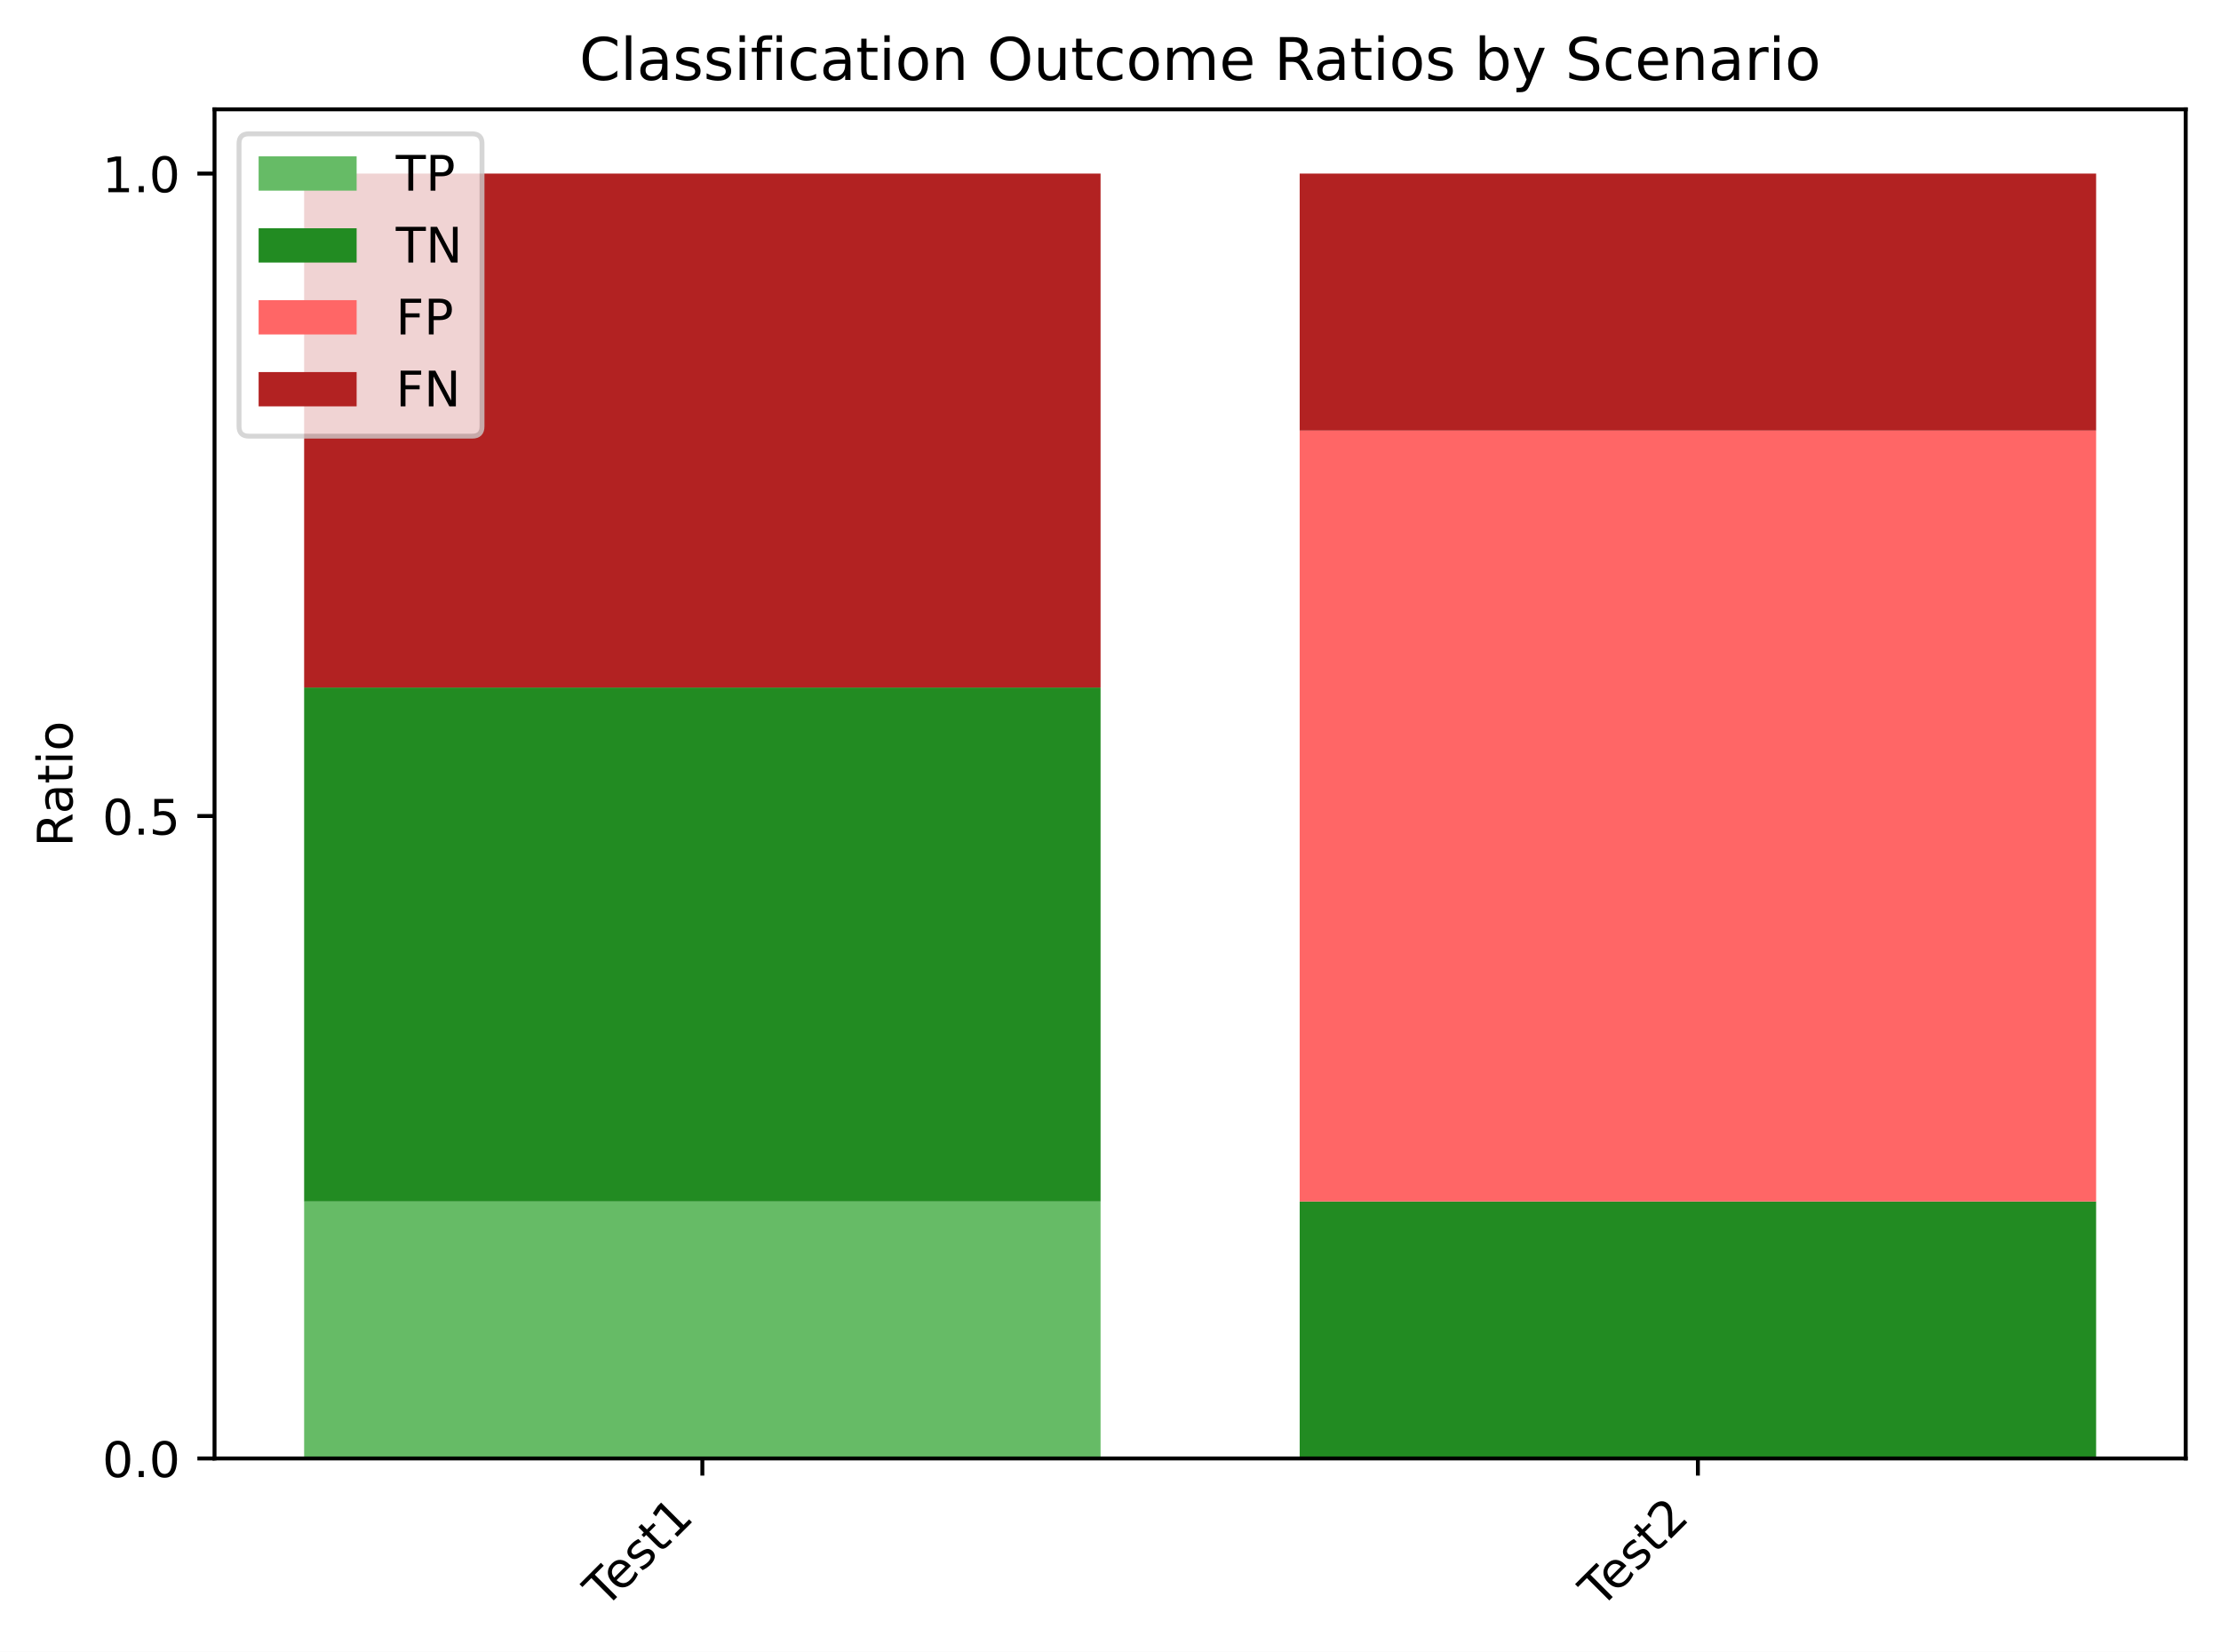
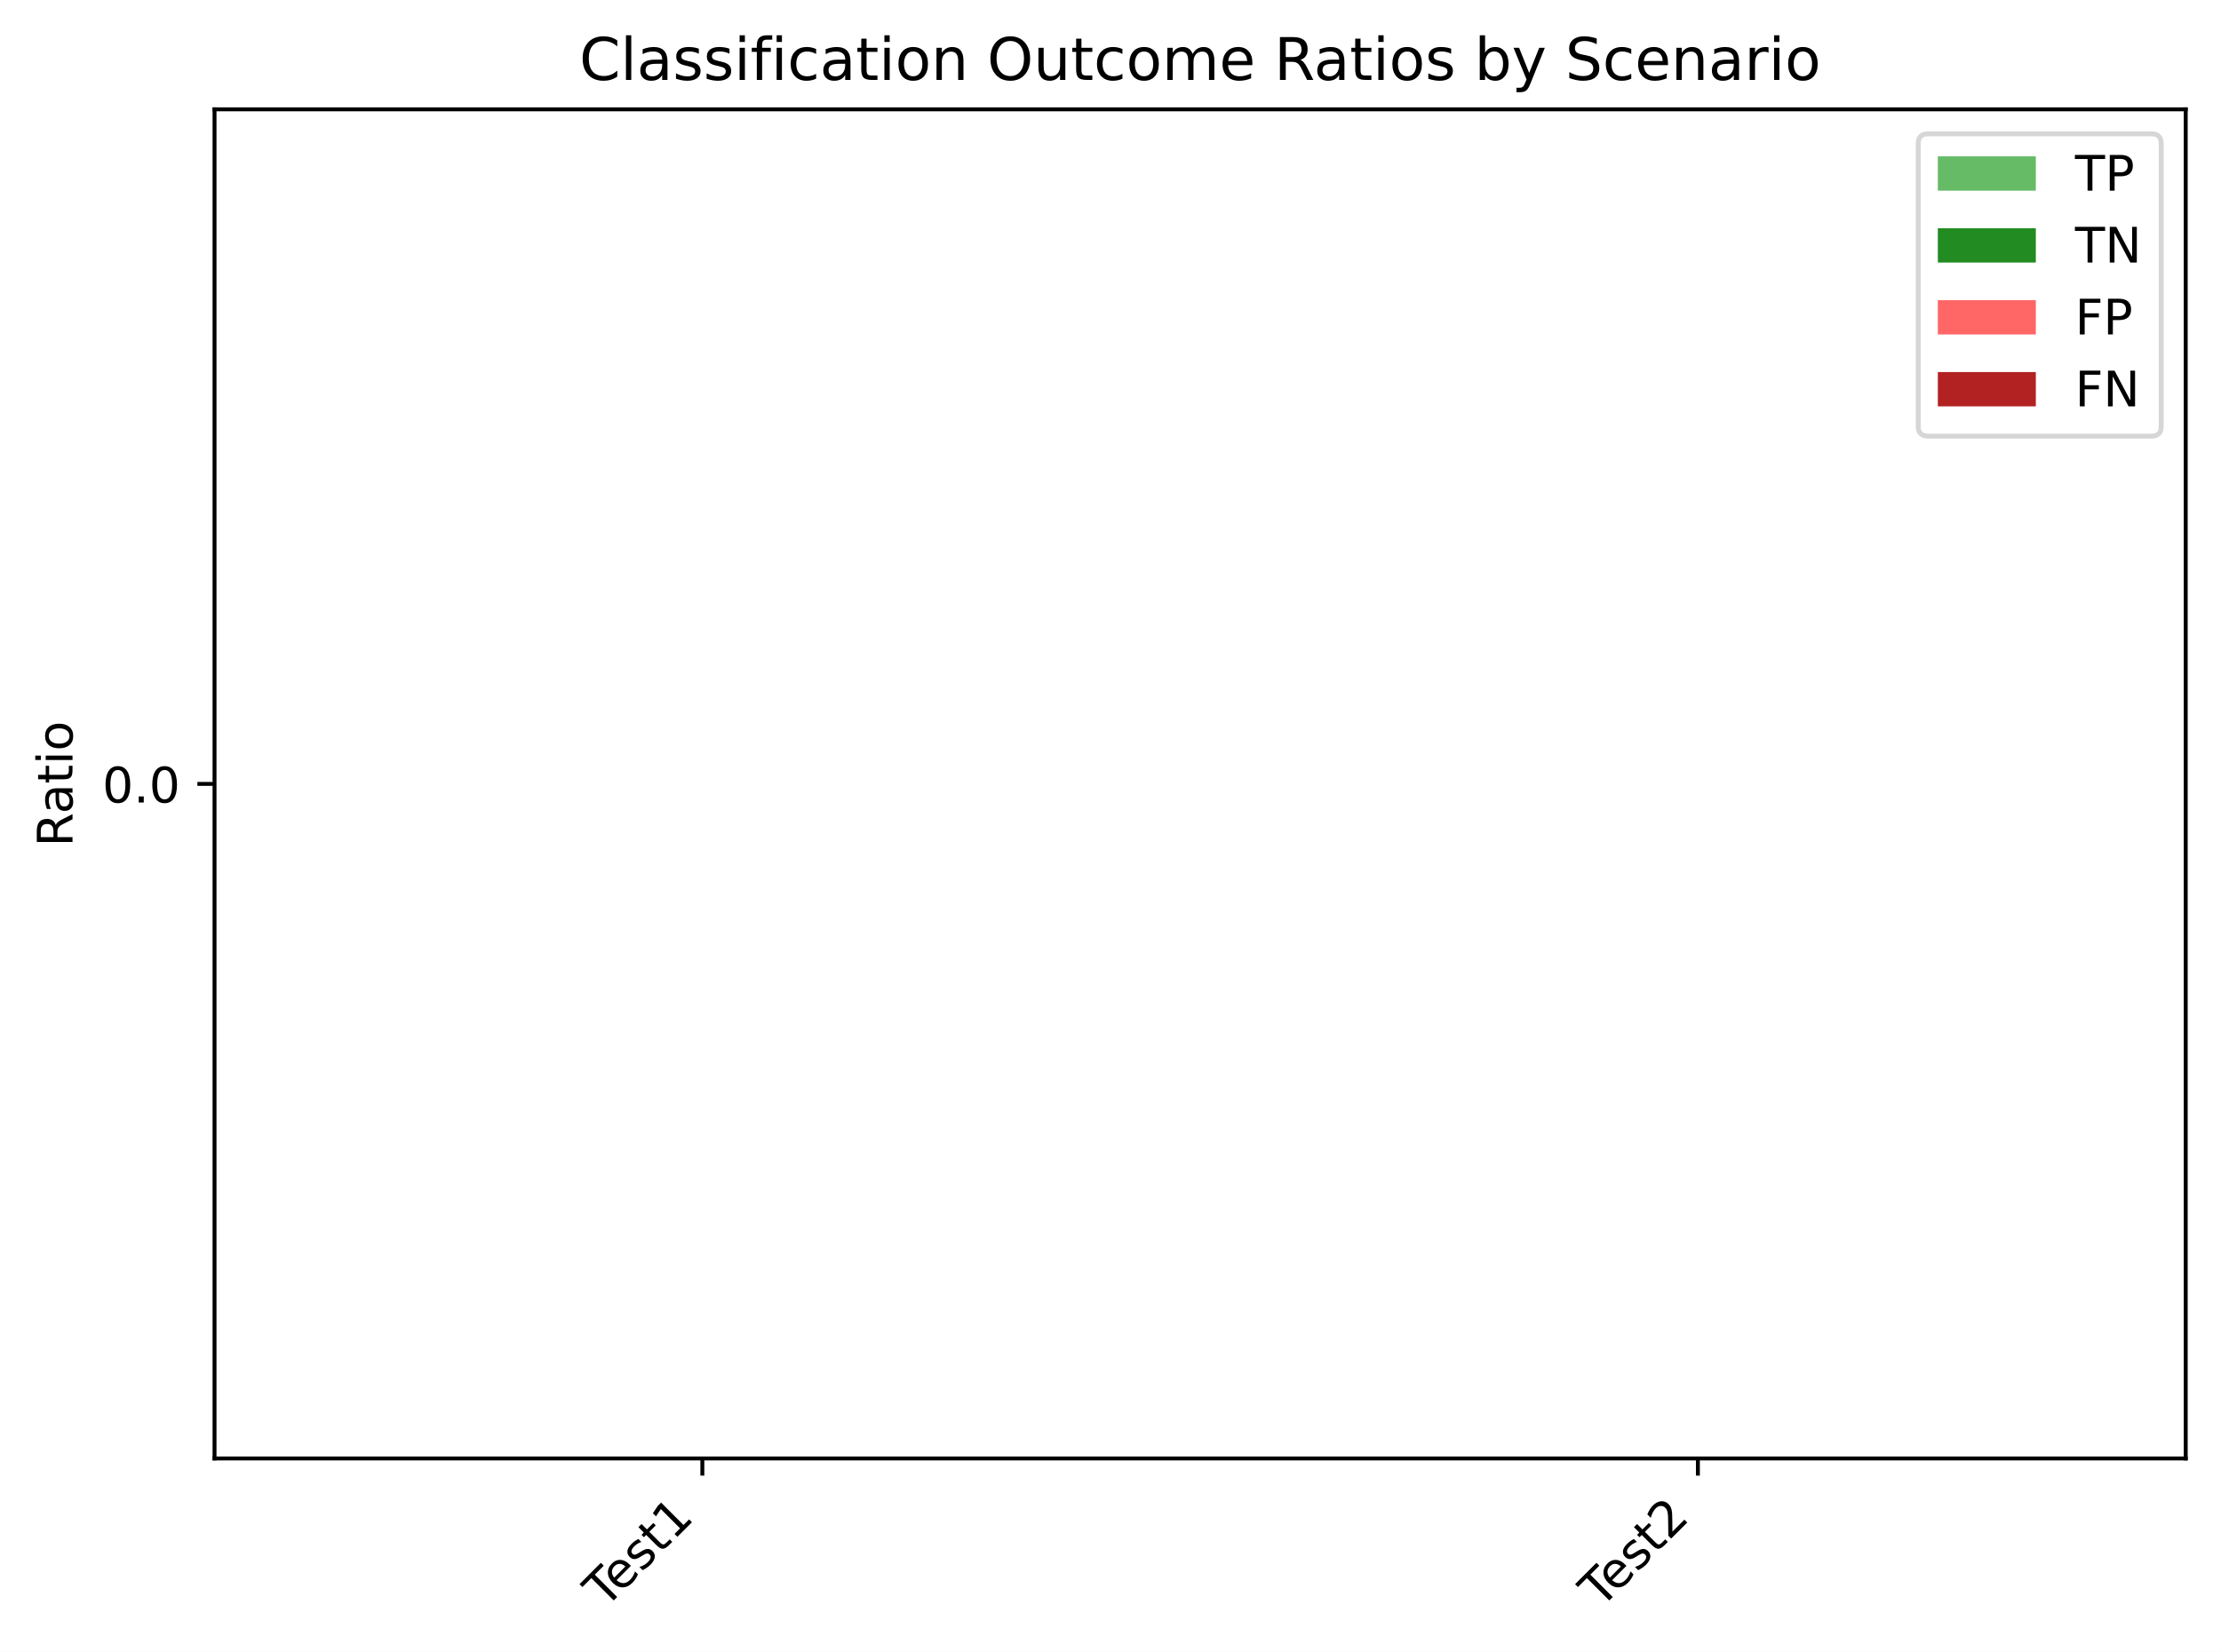
<svg xmlns="http://www.w3.org/2000/svg" xmlns:xlink="http://www.w3.org/1999/xlink" width="453.261pt" height="337.184pt" viewBox="0 0 453.261 337.184" version="1.1">
  <defs>
    <style type="text/css">*{stroke-linejoin: round; stroke-linecap: butt}</style>
  </defs>
  <g id="figure_1">
    <g id="patch_1">
      <path d="M 0 337.184  L 453.261 337.184  L 453.261 0  L 0 0  z " style="fill: #ffffff" />
    </g>
    <g id="axes_1">
      <g id="patch_2">
        <path d="M 43.781 297.719  L 446.061 297.719  L 446.061 22.318  L 43.781 22.318  z " style="fill: #ffffff" />
      </g>
      <g id="patch_3">
-         <path d="M 62.067 297.719  L 224.604 297.719  L 224.604 245.261  L 62.067 245.261  z " clip-path="url(#p883ee501af)" style="fill: #66bb66" />
+         <path d="M 62.067 160.018  L 224.604 160.018  L 224.604 160.018  L 62.067 160.018  z " clip-path="url(#p883ee501af)" style="fill: #66bb66" />
      </g>
      <g id="patch_4">
-         <path d="M 265.238 297.719  L 427.776 297.719  L 427.776 297.719  L 265.238 297.719  z " clip-path="url(#p883ee501af)" style="fill: #66bb66" />
+         <path d="M 265.238 160.018  L 427.776 160.018  L 427.776 160.018  L 265.238 160.018  z " clip-path="url(#p883ee501af)" style="fill: #66bb66" />
      </g>
      <g id="patch_5">
-         <path d="M 62.067 245.261  L 224.604 245.261  L 224.604 140.347  L 62.067 140.347  z " clip-path="url(#p883ee501af)" style="fill: #228b22" />
+         <path d="M 62.067 160.018  L 224.604 160.018  L 224.604 160.018  L 62.067 160.018  z " clip-path="url(#p883ee501af)" style="fill: #228b22" />
      </g>
      <g id="patch_6">
-         <path d="M 265.238 297.719  L 427.776 297.719  L 427.776 245.261  L 265.238 245.261  z " clip-path="url(#p883ee501af)" style="fill: #228b22" />
+         <path d="M 265.238 160.018  L 427.776 160.018  L 427.776 160.018  L 265.238 160.018  z " clip-path="url(#p883ee501af)" style="fill: #228b22" />
      </g>
      <g id="patch_7">
-         <path d="M 62.067 140.347  L 224.604 140.347  L 224.604 140.347  L 62.067 140.347  z " clip-path="url(#p883ee501af)" style="fill: #ff6666" />
+         <path d="M 62.067 160.018  L 224.604 160.018  L 224.604 160.018  L 62.067 160.018  z " clip-path="url(#p883ee501af)" style="fill: #ff6666" />
      </g>
      <g id="patch_8">
-         <path d="M 265.238 245.261  L 427.776 245.261  L 427.776 87.89  L 265.238 87.89  z " clip-path="url(#p883ee501af)" style="fill: #ff6666" />
+         <path d="M 265.238 160.018  L 427.776 160.018  L 427.776 160.018  L 265.238 160.018  z " clip-path="url(#p883ee501af)" style="fill: #ff6666" />
      </g>
      <g id="patch_9">
-         <path d="M 62.067 140.347  L 224.604 140.347  L 224.604 35.432  L 62.067 35.432  z " clip-path="url(#p883ee501af)" style="fill: #b22222" />
+         <path d="M 62.067 160.018  L 224.604 160.018  L 224.604 160.018  L 62.067 160.018  z " clip-path="url(#p883ee501af)" style="fill: #b22222" />
      </g>
      <g id="patch_10">
-         <path d="M 265.238 87.89  L 427.776 87.89  L 427.776 35.432  L 265.238 35.432  z " clip-path="url(#p883ee501af)" style="fill: #b22222" />
+         <path d="M 265.238 160.018  L 427.776 160.018  L 427.776 160.018  L 265.238 160.018  z " clip-path="url(#p883ee501af)" style="fill: #b22222" />
      </g>
      <g id="matplotlib.axis_1">
        <g id="xtick_1">
          <g id="line2d_1">
            <defs>
              <path id="m3385fdae1e" d="M 0 0  L 0 3.5  " style="stroke: #000000; stroke-width: 0.8" />
            </defs>
            <g>
              <use xlink:href="#m3385fdae1e" x="143.335" y="297.719" style="stroke: #000000; stroke-width: 0.8" />
            </g>
          </g>
          <g id="text_1">
            <g transform="translate(123.4425 328.5139) rotate(-45) scale(0.1 -0.1)">
              <defs>
                <path id="DejaVuSans-54" d="M -19 4666  L 3928 4666  L 3928 4134  L 2272 4134  L 2272 0  L 1638 0  L 1638 4134  L -19 4134  L -19 4666  z " transform="scale(0.015625)" />
                <path id="DejaVuSans-65" d="M 3597 1894  L 3597 1613  L 953 1613  Q 991 1019 1311 708  Q 1631 397 2203 397  Q 2534 397 2845 478  Q 3156 559 3463 722  L 3463 178  Q 3153 47 2828 -22  Q 2503 -91 2169 -91  Q 1331 -91 842 396  Q 353 884 353 1716  Q 353 2575 817 3079  Q 1281 3584 2069 3584  Q 2775 3584 3186 3129  Q 3597 2675 3597 1894  z M 3022 2063  Q 3016 2534 2758 2815  Q 2500 3097 2075 3097  Q 1594 3097 1305 2825  Q 1016 2553 972 2059  L 3022 2063  z " transform="scale(0.015625)" />
                <path id="DejaVuSans-73" d="M 2834 3397  L 2834 2853  Q 2591 2978 2328 3040  Q 2066 3103 1784 3103  Q 1356 3103 1142 2972  Q 928 2841 928 2578  Q 928 2378 1081 2264  Q 1234 2150 1697 2047  L 1894 2003  Q 2506 1872 2764 1633  Q 3022 1394 3022 966  Q 3022 478 2636 193  Q 2250 -91 1575 -91  Q 1294 -91 989 -36  Q 684 19 347 128  L 347 722  Q 666 556 975 473  Q 1284 391 1588 391  Q 1994 391 2212 530  Q 2431 669 2431 922  Q 2431 1156 2273 1281  Q 2116 1406 1581 1522  L 1381 1569  Q 847 1681 609 1914  Q 372 2147 372 2553  Q 372 3047 722 3315  Q 1072 3584 1716 3584  Q 2034 3584 2315 3537  Q 2597 3491 2834 3397  z " transform="scale(0.015625)" />
                <path id="DejaVuSans-74" d="M 1172 4494  L 1172 3500  L 2356 3500  L 2356 3053  L 1172 3053  L 1172 1153  Q 1172 725 1289 603  Q 1406 481 1766 481  L 2356 481  L 2356 0  L 1766 0  Q 1100 0 847 248  Q 594 497 594 1153  L 594 3053  L 172 3053  L 172 3500  L 594 3500  L 594 4494  L 1172 4494  z " transform="scale(0.015625)" />
                <path id="DejaVuSans-31" d="M 794 531  L 1825 531  L 1825 4091  L 703 3866  L 703 4441  L 1819 4666  L 2450 4666  L 2450 531  L 3481 531  L 3481 0  L 794 0  L 794 531  z " transform="scale(0.015625)" />
              </defs>
              <use xlink:href="#DejaVuSans-54" />
              <use xlink:href="#DejaVuSans-65" transform="translate(44.08398 0)" />
              <use xlink:href="#DejaVuSans-73" transform="translate(105.6074 0)" />
              <use xlink:href="#DejaVuSans-74" transform="translate(157.707 0)" />
              <use xlink:href="#DejaVuSans-31" transform="translate(196.916 0)" />
            </g>
          </g>
        </g>
        <g id="xtick_2">
          <g id="line2d_2">
            <g>
              <use xlink:href="#m3385fdae1e" x="346.507" y="297.719" style="stroke: #000000; stroke-width: 0.8" />
            </g>
          </g>
          <g id="text_2">
            <g transform="translate(326.6142 328.5139) rotate(-45) scale(0.1 -0.1)">
              <defs>
                <path id="DejaVuSans-32" d="M 1228 531  L 3431 531  L 3431 0  L 469 0  L 469 531  Q 828 903 1448 1529  Q 2069 2156 2228 2338  Q 2531 2678 2651 2914  Q 2772 3150 2772 3378  Q 2772 3750 2511 3984  Q 2250 4219 1831 4219  Q 1534 4219 1204 4116  Q 875 4013 500 3803  L 500 4441  Q 881 4594 1212 4672  Q 1544 4750 1819 4750  Q 2544 4750 2975 4387  Q 3406 4025 3406 3419  Q 3406 3131 3298 2873  Q 3191 2616 2906 2266  Q 2828 2175 2409 1742  Q 1991 1309 1228 531  z " transform="scale(0.015625)" />
              </defs>
              <use xlink:href="#DejaVuSans-54" />
              <use xlink:href="#DejaVuSans-65" transform="translate(44.08398 0)" />
              <use xlink:href="#DejaVuSans-73" transform="translate(105.6074 0)" />
              <use xlink:href="#DejaVuSans-74" transform="translate(157.707 0)" />
              <use xlink:href="#DejaVuSans-32" transform="translate(196.916 0)" />
            </g>
          </g>
        </g>
      </g>
      <g id="matplotlib.axis_2">
        <g id="ytick_1">
          <g id="line2d_3">
            <defs>
              <path id="ma600d9e374" d="M 0 0  L -3.5 0  " style="stroke: #000000; stroke-width: 0.8" />
            </defs>
            <g>
-               <use xlink:href="#ma600d9e374" x="43.781" y="297.719" style="stroke: #000000; stroke-width: 0.8" />
+               <use xlink:href="#ma600d9e374" x="43.781" y="160.018" style="stroke: #000000; stroke-width: 0.8" />
            </g>
          </g>
          <g id="text_3">
-             <g transform="translate(20.87813 301.5179) scale(0.1 -0.1)">
+             <g transform="translate(20.87813 163.8176) scale(0.1 -0.1)">
              <defs>
                <path id="DejaVuSans-30" d="M 2034 4250  Q 1547 4250 1301 3770  Q 1056 3291 1056 2328  Q 1056 1369 1301 889  Q 1547 409 2034 409  Q 2525 409 2770 889  Q 3016 1369 3016 2328  Q 3016 3291 2770 3770  Q 2525 4250 2034 4250  z M 2034 4750  Q 2819 4750 3233 4129  Q 3647 3509 3647 2328  Q 3647 1150 3233 529  Q 2819 -91 2034 -91  Q 1250 -91 836 529  Q 422 1150 422 2328  Q 422 3509 836 4129  Q 1250 4750 2034 4750  z " transform="scale(0.015625)" />
                <path id="DejaVuSans-2e" d="M 684 794  L 1344 794  L 1344 0  L 684 0  L 684 794  z " transform="scale(0.015625)" />
              </defs>
              <use xlink:href="#DejaVuSans-30" />
              <use xlink:href="#DejaVuSans-2e" transform="translate(63.62305 0)" />
              <use xlink:href="#DejaVuSans-30" transform="translate(95.41016 0)" />
            </g>
          </g>
        </g>
-         <g id="ytick_2">
-           <g id="line2d_4">
-             <g>
-               <use xlink:href="#ma600d9e374" x="43.781" y="166.576" style="stroke: #000000; stroke-width: 0.8" />
-             </g>
-           </g>
-           <g id="text_4">
-             <g transform="translate(20.87813 170.3748) scale(0.1 -0.1)">
-               <defs>
-                 <path id="DejaVuSans-35" d="M 691 4666  L 3169 4666  L 3169 4134  L 1269 4134  L 1269 2991  Q 1406 3038 1543 3061  Q 1681 3084 1819 3084  Q 2600 3084 3056 2656  Q 3513 2228 3513 1497  Q 3513 744 3044 326  Q 2575 -91 1722 -91  Q 1428 -91 1123 -41  Q 819 9 494 109  L 494 744  Q 775 591 1075 516  Q 1375 441 1709 441  Q 2250 441 2565 725  Q 2881 1009 2881 1497  Q 2881 1984 2565 2268  Q 2250 2553 1709 2553  Q 1456 2553 1204 2497  Q 953 2441 691 2322  L 691 4666  z " transform="scale(0.015625)" />
-               </defs>
-               <use xlink:href="#DejaVuSans-30" />
-               <use xlink:href="#DejaVuSans-2e" transform="translate(63.62305 0)" />
-               <use xlink:href="#DejaVuSans-35" transform="translate(95.41016 0)" />
-             </g>
-           </g>
-         </g>
-         <g id="ytick_3">
-           <g id="line2d_5">
-             <g>
-               <use xlink:href="#ma600d9e374" x="43.781" y="35.432" style="stroke: #000000; stroke-width: 0.8" />
-             </g>
-           </g>
-           <g id="text_5">
-             <g transform="translate(20.87813 39.23165) scale(0.1 -0.1)">
-               <use xlink:href="#DejaVuSans-31" />
-               <use xlink:href="#DejaVuSans-2e" transform="translate(63.62305 0)" />
-               <use xlink:href="#DejaVuSans-30" transform="translate(95.41016 0)" />
-             </g>
-           </g>
-         </g>
-         <g id="text_6">
+         <g id="text_4">
          <g transform="translate(14.79844 172.8528) rotate(-90) scale(0.1 -0.1)">
            <defs>
              <path id="DejaVuSans-52" d="M 2841 2188  Q 3044 2119 3236 1894  Q 3428 1669 3622 1275  L 4263 0  L 3584 0  L 2988 1197  Q 2756 1666 2539 1819  Q 2322 1972 1947 1972  L 1259 1972  L 1259 0  L 628 0  L 628 4666  L 2053 4666  Q 2853 4666 3247 4331  Q 3641 3997 3641 3322  Q 3641 2881 3436 2590  Q 3231 2300 2841 2188  z M 1259 4147  L 1259 2491  L 2053 2491  Q 2509 2491 2742 2702  Q 2975 2913 2975 3322  Q 2975 3731 2742 3939  Q 2509 4147 2053 4147  L 1259 4147  z " transform="scale(0.015625)" />
              <path id="DejaVuSans-61" d="M 2194 1759  Q 1497 1759 1228 1600  Q 959 1441 959 1056  Q 959 750 1161 570  Q 1363 391 1709 391  Q 2188 391 2477 730  Q 2766 1069 2766 1631  L 2766 1759  L 2194 1759  z M 3341 1997  L 3341 0  L 2766 0  L 2766 531  Q 2569 213 2275 61  Q 1981 -91 1556 -91  Q 1019 -91 701 211  Q 384 513 384 1019  Q 384 1609 779 1909  Q 1175 2209 1959 2209  L 2766 2209  L 2766 2266  Q 2766 2663 2505 2880  Q 2244 3097 1772 3097  Q 1472 3097 1187 3025  Q 903 2953 641 2809  L 641 3341  Q 956 3463 1253 3523  Q 1550 3584 1831 3584  Q 2591 3584 2966 3190  Q 3341 2797 3341 1997  z " transform="scale(0.015625)" />
              <path id="DejaVuSans-69" d="M 603 3500  L 1178 3500  L 1178 0  L 603 0  L 603 3500  z M 603 4863  L 1178 4863  L 1178 4134  L 603 4134  L 603 4863  z " transform="scale(0.015625)" />
              <path id="DejaVuSans-6f" d="M 1959 3097  Q 1497 3097 1228 2736  Q 959 2375 959 1747  Q 959 1119 1226 758  Q 1494 397 1959 397  Q 2419 397 2687 759  Q 2956 1122 2956 1747  Q 2956 2369 2687 2733  Q 2419 3097 1959 3097  z M 1959 3584  Q 2709 3584 3137 3096  Q 3566 2609 3566 1747  Q 3566 888 3137 398  Q 2709 -91 1959 -91  Q 1206 -91 779 398  Q 353 888 353 1747  Q 353 2609 779 3096  Q 1206 3584 1959 3584  z " transform="scale(0.015625)" />
            </defs>
            <use xlink:href="#DejaVuSans-52" />
            <use xlink:href="#DejaVuSans-61" transform="translate(67.23242 0)" />
            <use xlink:href="#DejaVuSans-74" transform="translate(128.5117 0)" />
            <use xlink:href="#DejaVuSans-69" transform="translate(167.7207 0)" />
            <use xlink:href="#DejaVuSans-6f" transform="translate(195.5039 0)" />
          </g>
        </g>
      </g>
      <g id="patch_11">
        <path d="M 43.781 297.719  L 43.781 22.318  " style="fill: none; stroke: #000000; stroke-width: 0.8; stroke-linejoin: miter; stroke-linecap: square" />
      </g>
      <g id="patch_12">
        <path d="M 446.061 297.719  L 446.061 22.318  " style="fill: none; stroke: #000000; stroke-width: 0.8; stroke-linejoin: miter; stroke-linecap: square" />
      </g>
      <g id="patch_13">
        <path d="M 43.781 297.719  L 446.061 297.719  " style="fill: none; stroke: #000000; stroke-width: 0.8; stroke-linejoin: miter; stroke-linecap: square" />
      </g>
      <g id="patch_14">
        <path d="M 43.781 22.318  L 446.061 22.318  " style="fill: none; stroke: #000000; stroke-width: 0.8; stroke-linejoin: miter; stroke-linecap: square" />
      </g>
-       <g id="text_7">
+       <g id="text_5">
        <g transform="translate(118.2387 16.31812) scale(0.12 -0.12)">
          <defs>
            <path id="DejaVuSans-43" d="M 4122 4306  L 4122 3641  Q 3803 3938 3442 4084  Q 3081 4231 2675 4231  Q 1875 4231 1450 3742  Q 1025 3253 1025 2328  Q 1025 1406 1450 917  Q 1875 428 2675 428  Q 3081 428 3442 575  Q 3803 722 4122 1019  L 4122 359  Q 3791 134 3420 21  Q 3050 -91 2638 -91  Q 1578 -91 968 557  Q 359 1206 359 2328  Q 359 3453 968 4101  Q 1578 4750 2638 4750  Q 3056 4750 3426 4639  Q 3797 4528 4122 4306  z " transform="scale(0.015625)" />
            <path id="DejaVuSans-6c" d="M 603 4863  L 1178 4863  L 1178 0  L 603 0  L 603 4863  z " transform="scale(0.015625)" />
            <path id="DejaVuSans-66" d="M 2375 4863  L 2375 4384  L 1825 4384  Q 1516 4384 1395 4259  Q 1275 4134 1275 3809  L 1275 3500  L 2222 3500  L 2222 3053  L 1275 3053  L 1275 0  L 697 0  L 697 3053  L 147 3053  L 147 3500  L 697 3500  L 697 3744  Q 697 4328 969 4595  Q 1241 4863 1831 4863  L 2375 4863  z " transform="scale(0.015625)" />
            <path id="DejaVuSans-63" d="M 3122 3366  L 3122 2828  Q 2878 2963 2633 3030  Q 2388 3097 2138 3097  Q 1578 3097 1268 2742  Q 959 2388 959 1747  Q 959 1106 1268 751  Q 1578 397 2138 397  Q 2388 397 2633 464  Q 2878 531 3122 666  L 3122 134  Q 2881 22 2623 -34  Q 2366 -91 2075 -91  Q 1284 -91 818 406  Q 353 903 353 1747  Q 353 2603 823 3093  Q 1294 3584 2113 3584  Q 2378 3584 2631 3529  Q 2884 3475 3122 3366  z " transform="scale(0.015625)" />
            <path id="DejaVuSans-6e" d="M 3513 2113  L 3513 0  L 2938 0  L 2938 2094  Q 2938 2591 2744 2837  Q 2550 3084 2163 3084  Q 1697 3084 1428 2787  Q 1159 2491 1159 1978  L 1159 0  L 581 0  L 581 3500  L 1159 3500  L 1159 2956  Q 1366 3272 1645 3428  Q 1925 3584 2291 3584  Q 2894 3584 3203 3211  Q 3513 2838 3513 2113  z " transform="scale(0.015625)" />
            <path id="DejaVuSans-20" transform="scale(0.015625)" />
            <path id="DejaVuSans-4f" d="M 2522 4238  Q 1834 4238 1429 3725  Q 1025 3213 1025 2328  Q 1025 1447 1429 934  Q 1834 422 2522 422  Q 3209 422 3611 934  Q 4013 1447 4013 2328  Q 4013 3213 3611 3725  Q 3209 4238 2522 4238  z M 2522 4750  Q 3503 4750 4090 4092  Q 4678 3434 4678 2328  Q 4678 1225 4090 567  Q 3503 -91 2522 -91  Q 1538 -91 948 565  Q 359 1222 359 2328  Q 359 3434 948 4092  Q 1538 4750 2522 4750  z " transform="scale(0.015625)" />
            <path id="DejaVuSans-75" d="M 544 1381  L 544 3500  L 1119 3500  L 1119 1403  Q 1119 906 1312 657  Q 1506 409 1894 409  Q 2359 409 2629 706  Q 2900 1003 2900 1516  L 2900 3500  L 3475 3500  L 3475 0  L 2900 0  L 2900 538  Q 2691 219 2414 64  Q 2138 -91 1772 -91  Q 1169 -91 856 284  Q 544 659 544 1381  z M 1991 3584  L 1991 3584  z " transform="scale(0.015625)" />
            <path id="DejaVuSans-6d" d="M 3328 2828  Q 3544 3216 3844 3400  Q 4144 3584 4550 3584  Q 5097 3584 5394 3201  Q 5691 2819 5691 2113  L 5691 0  L 5113 0  L 5113 2094  Q 5113 2597 4934 2840  Q 4756 3084 4391 3084  Q 3944 3084 3684 2787  Q 3425 2491 3425 1978  L 3425 0  L 2847 0  L 2847 2094  Q 2847 2600 2669 2842  Q 2491 3084 2119 3084  Q 1678 3084 1418 2786  Q 1159 2488 1159 1978  L 1159 0  L 581 0  L 581 3500  L 1159 3500  L 1159 2956  Q 1356 3278 1631 3431  Q 1906 3584 2284 3584  Q 2666 3584 2933 3390  Q 3200 3197 3328 2828  z " transform="scale(0.015625)" />
            <path id="DejaVuSans-62" d="M 3116 1747  Q 3116 2381 2855 2742  Q 2594 3103 2138 3103  Q 1681 3103 1420 2742  Q 1159 2381 1159 1747  Q 1159 1113 1420 752  Q 1681 391 2138 391  Q 2594 391 2855 752  Q 3116 1113 3116 1747  z M 1159 2969  Q 1341 3281 1617 3432  Q 1894 3584 2278 3584  Q 2916 3584 3314 3078  Q 3713 2572 3713 1747  Q 3713 922 3314 415  Q 2916 -91 2278 -91  Q 1894 -91 1617 61  Q 1341 213 1159 525  L 1159 0  L 581 0  L 581 4863  L 1159 4863  L 1159 2969  z " transform="scale(0.015625)" />
            <path id="DejaVuSans-79" d="M 2059 -325  Q 1816 -950 1584 -1140  Q 1353 -1331 966 -1331  L 506 -1331  L 506 -850  L 844 -850  Q 1081 -850 1212 -737  Q 1344 -625 1503 -206  L 1606 56  L 191 3500  L 800 3500  L 1894 763  L 2988 3500  L 3597 3500  L 2059 -325  z " transform="scale(0.015625)" />
            <path id="DejaVuSans-53" d="M 3425 4513  L 3425 3897  Q 3066 4069 2747 4153  Q 2428 4238 2131 4238  Q 1616 4238 1336 4038  Q 1056 3838 1056 3469  Q 1056 3159 1242 3001  Q 1428 2844 1947 2747  L 2328 2669  Q 3034 2534 3370 2195  Q 3706 1856 3706 1288  Q 3706 609 3251 259  Q 2797 -91 1919 -91  Q 1588 -91 1214 -16  Q 841 59 441 206  L 441 856  Q 825 641 1194 531  Q 1563 422 1919 422  Q 2459 422 2753 634  Q 3047 847 3047 1241  Q 3047 1584 2836 1778  Q 2625 1972 2144 2069  L 1759 2144  Q 1053 2284 737 2584  Q 422 2884 422 3419  Q 422 4038 858 4394  Q 1294 4750 2059 4750  Q 2388 4750 2728 4690  Q 3069 4631 3425 4513  z " transform="scale(0.015625)" />
            <path id="DejaVuSans-72" d="M 2631 2963  Q 2534 3019 2420 3045  Q 2306 3072 2169 3072  Q 1681 3072 1420 2755  Q 1159 2438 1159 1844  L 1159 0  L 581 0  L 581 3500  L 1159 3500  L 1159 2956  Q 1341 3275 1631 3429  Q 1922 3584 2338 3584  Q 2397 3584 2469 3576  Q 2541 3569 2628 3553  L 2631 2963  z " transform="scale(0.015625)" />
          </defs>
          <use xlink:href="#DejaVuSans-43" />
          <use xlink:href="#DejaVuSans-6c" transform="translate(69.82422 0)" />
          <use xlink:href="#DejaVuSans-61" transform="translate(97.60742 0)" />
          <use xlink:href="#DejaVuSans-73" transform="translate(158.8867 0)" />
          <use xlink:href="#DejaVuSans-73" transform="translate(210.9863 0)" />
          <use xlink:href="#DejaVuSans-69" transform="translate(263.0859 0)" />
          <use xlink:href="#DejaVuSans-66" transform="translate(290.8691 0)" />
          <use xlink:href="#DejaVuSans-69" transform="translate(326.0742 0)" />
          <use xlink:href="#DejaVuSans-63" transform="translate(353.8574 0)" />
          <use xlink:href="#DejaVuSans-61" transform="translate(408.8379 0)" />
          <use xlink:href="#DejaVuSans-74" transform="translate(470.1172 0)" />
          <use xlink:href="#DejaVuSans-69" transform="translate(509.3262 0)" />
          <use xlink:href="#DejaVuSans-6f" transform="translate(537.1094 0)" />
          <use xlink:href="#DejaVuSans-6e" transform="translate(598.291 0)" />
          <use xlink:href="#DejaVuSans-20" transform="translate(661.6699 0)" />
          <use xlink:href="#DejaVuSans-4f" transform="translate(693.457 0)" />
          <use xlink:href="#DejaVuSans-75" transform="translate(772.168 0)" />
          <use xlink:href="#DejaVuSans-74" transform="translate(835.5469 0)" />
          <use xlink:href="#DejaVuSans-63" transform="translate(874.7559 0)" />
          <use xlink:href="#DejaVuSans-6f" transform="translate(929.7363 0)" />
          <use xlink:href="#DejaVuSans-6d" transform="translate(990.918 0)" />
          <use xlink:href="#DejaVuSans-65" transform="translate(1088.33 0)" />
          <use xlink:href="#DejaVuSans-20" transform="translate(1149.854 0)" />
          <use xlink:href="#DejaVuSans-52" transform="translate(1181.641 0)" />
          <use xlink:href="#DejaVuSans-61" transform="translate(1248.873 0)" />
          <use xlink:href="#DejaVuSans-74" transform="translate(1310.152 0)" />
          <use xlink:href="#DejaVuSans-69" transform="translate(1349.361 0)" />
          <use xlink:href="#DejaVuSans-6f" transform="translate(1377.145 0)" />
          <use xlink:href="#DejaVuSans-73" transform="translate(1438.326 0)" />
          <use xlink:href="#DejaVuSans-20" transform="translate(1490.426 0)" />
          <use xlink:href="#DejaVuSans-62" transform="translate(1522.213 0)" />
          <use xlink:href="#DejaVuSans-79" transform="translate(1585.689 0)" />
          <use xlink:href="#DejaVuSans-20" transform="translate(1644.869 0)" />
          <use xlink:href="#DejaVuSans-53" transform="translate(1676.656 0)" />
          <use xlink:href="#DejaVuSans-63" transform="translate(1740.133 0)" />
          <use xlink:href="#DejaVuSans-65" transform="translate(1795.113 0)" />
          <use xlink:href="#DejaVuSans-6e" transform="translate(1856.637 0)" />
          <use xlink:href="#DejaVuSans-61" transform="translate(1920.016 0)" />
          <use xlink:href="#DejaVuSans-72" transform="translate(1981.295 0)" />
          <use xlink:href="#DejaVuSans-69" transform="translate(2022.408 0)" />
          <use xlink:href="#DejaVuSans-6f" transform="translate(2050.191 0)" />
        </g>
      </g>
      <g id="legend_1">
        <g id="patch_15">
-           <path d="M 50.781 89.031  L 96.37 89.031  Q 98.37 89.031 98.37 87.031  L 98.37 29.318  Q 98.37 27.318 96.37 27.318  L 50.781 27.318  Q 48.781 27.318 48.781 29.318  L 48.781 87.031  Q 48.781 89.031 50.781 89.031  z " style="fill: #ffffff; opacity: 0.8; stroke: #cccccc; stroke-linejoin: miter" />
+           <path d="M 393.472 89.031  L 439.061 89.031  Q 441.061 89.031 441.061 87.031  L 441.061 29.318  Q 441.061 27.318 439.061 27.318  L 393.472 27.318  Q 391.472 27.318 391.472 29.318  L 391.472 87.031  Q 391.472 89.031 393.472 89.031  z " style="fill: #ffffff; opacity: 0.8; stroke: #cccccc; stroke-linejoin: miter" />
        </g>
        <g id="patch_16">
-           <path d="M 52.781 38.917  L 72.781 38.917  L 72.781 31.917  L 52.781 31.917  z " style="fill: #66bb66" />
-         </g>
-         <g id="text_8">
-           <g transform="translate(80.78125 38.91656) scale(0.1 -0.1)">
+           <path d="M 395.472 38.917  L 415.472 38.917  L 415.472 31.917  L 395.472 31.917  z " style="fill: #66bb66" />
+         </g>
+         <g id="text_6">
+           <g transform="translate(423.4722 38.91656) scale(0.1 -0.1)">
            <defs>
              <path id="DejaVuSans-50" d="M 1259 4147  L 1259 2394  L 2053 2394  Q 2494 2394 2734 2622  Q 2975 2850 2975 3272  Q 2975 3691 2734 3919  Q 2494 4147 2053 4147  L 1259 4147  z M 628 4666  L 2053 4666  Q 2838 4666 3239 4311  Q 3641 3956 3641 3272  Q 3641 2581 3239 2228  Q 2838 1875 2053 1875  L 1259 1875  L 1259 0  L 628 0  L 628 4666  z " transform="scale(0.015625)" />
            </defs>
            <use xlink:href="#DejaVuSans-54" />
            <use xlink:href="#DejaVuSans-50" transform="translate(61.08398 0)" />
          </g>
        </g>
        <g id="patch_17">
-           <path d="M 52.781 53.595  L 72.781 53.595  L 72.781 46.595  L 52.781 46.595  z " style="fill: #228b22" />
-         </g>
-         <g id="text_9">
-           <g transform="translate(80.78125 53.59469) scale(0.1 -0.1)">
+           <path d="M 395.472 53.595  L 415.472 53.595  L 415.472 46.595  L 395.472 46.595  z " style="fill: #228b22" />
+         </g>
+         <g id="text_7">
+           <g transform="translate(423.4722 53.59469) scale(0.1 -0.1)">
            <defs>
              <path id="DejaVuSans-4e" d="M 628 4666  L 1478 4666  L 3547 763  L 3547 4666  L 4159 4666  L 4159 0  L 3309 0  L 1241 3903  L 1241 0  L 628 0  L 628 4666  z " transform="scale(0.015625)" />
            </defs>
            <use xlink:href="#DejaVuSans-54" />
            <use xlink:href="#DejaVuSans-4e" transform="translate(61.08398 0)" />
          </g>
        </g>
        <g id="patch_18">
-           <path d="M 52.781 68.273  L 72.781 68.273  L 72.781 61.273  L 52.781 61.273  z " style="fill: #ff6666" />
-         </g>
-         <g id="text_10">
-           <g transform="translate(80.78125 68.27281) scale(0.1 -0.1)">
+           <path d="M 395.472 68.273  L 415.472 68.273  L 415.472 61.273  L 395.472 61.273  z " style="fill: #ff6666" />
+         </g>
+         <g id="text_8">
+           <g transform="translate(423.4722 68.27281) scale(0.1 -0.1)">
            <defs>
              <path id="DejaVuSans-46" d="M 628 4666  L 3309 4666  L 3309 4134  L 1259 4134  L 1259 2759  L 3109 2759  L 3109 2228  L 1259 2228  L 1259 0  L 628 0  L 628 4666  z " transform="scale(0.015625)" />
            </defs>
            <use xlink:href="#DejaVuSans-46" />
            <use xlink:href="#DejaVuSans-50" transform="translate(57.51953 0)" />
          </g>
        </g>
        <g id="patch_19">
-           <path d="M 52.781 82.951  L 72.781 82.951  L 72.781 75.951  L 52.781 75.951  z " style="fill: #b22222" />
-         </g>
-         <g id="text_11">
-           <g transform="translate(80.78125 82.95094) scale(0.1 -0.1)">
+           <path d="M 395.472 82.951  L 415.472 82.951  L 415.472 75.951  L 395.472 75.951  z " style="fill: #b22222" />
+         </g>
+         <g id="text_9">
+           <g transform="translate(423.4722 82.95094) scale(0.1 -0.1)">
            <use xlink:href="#DejaVuSans-46" />
            <use xlink:href="#DejaVuSans-4e" transform="translate(57.51953 0)" />
          </g>
        </g>
      </g>
    </g>
  </g>
  <defs>
    <clipPath id="p883ee501af">
      <rect x="43.781" y="22.318" width="402.28" height="275.401" />
    </clipPath>
  </defs>
</svg>
